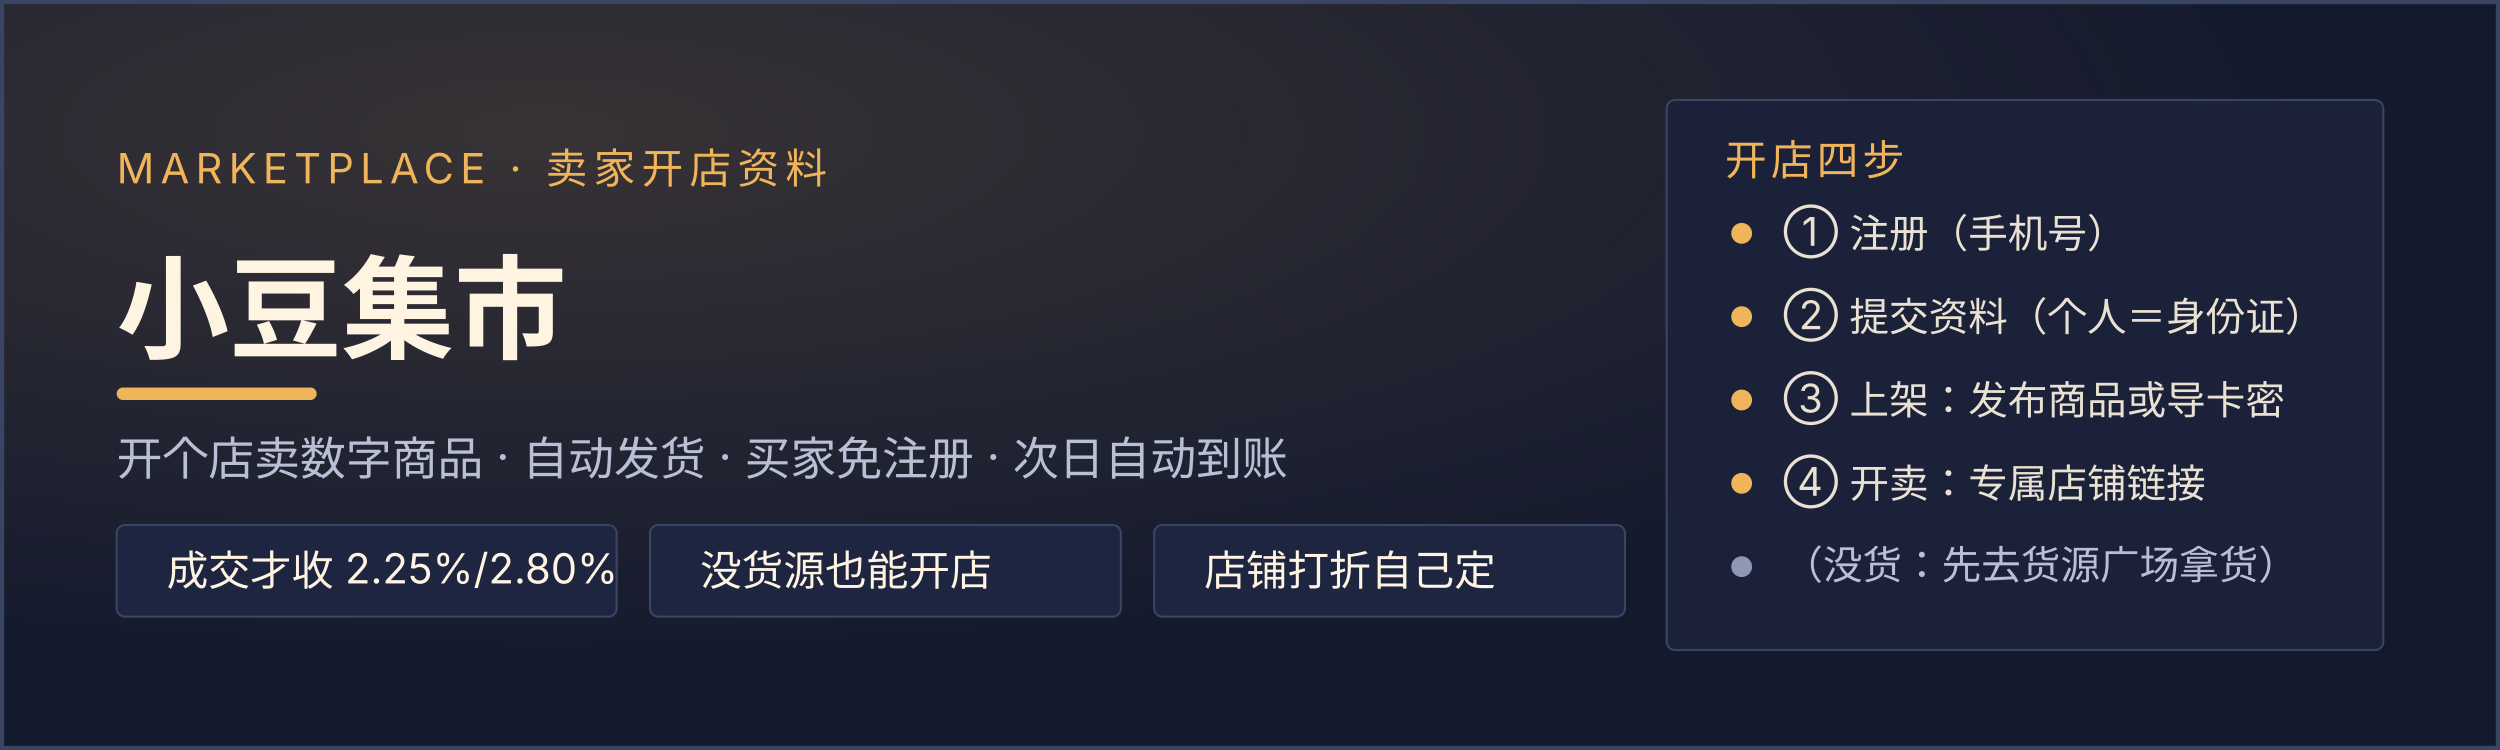
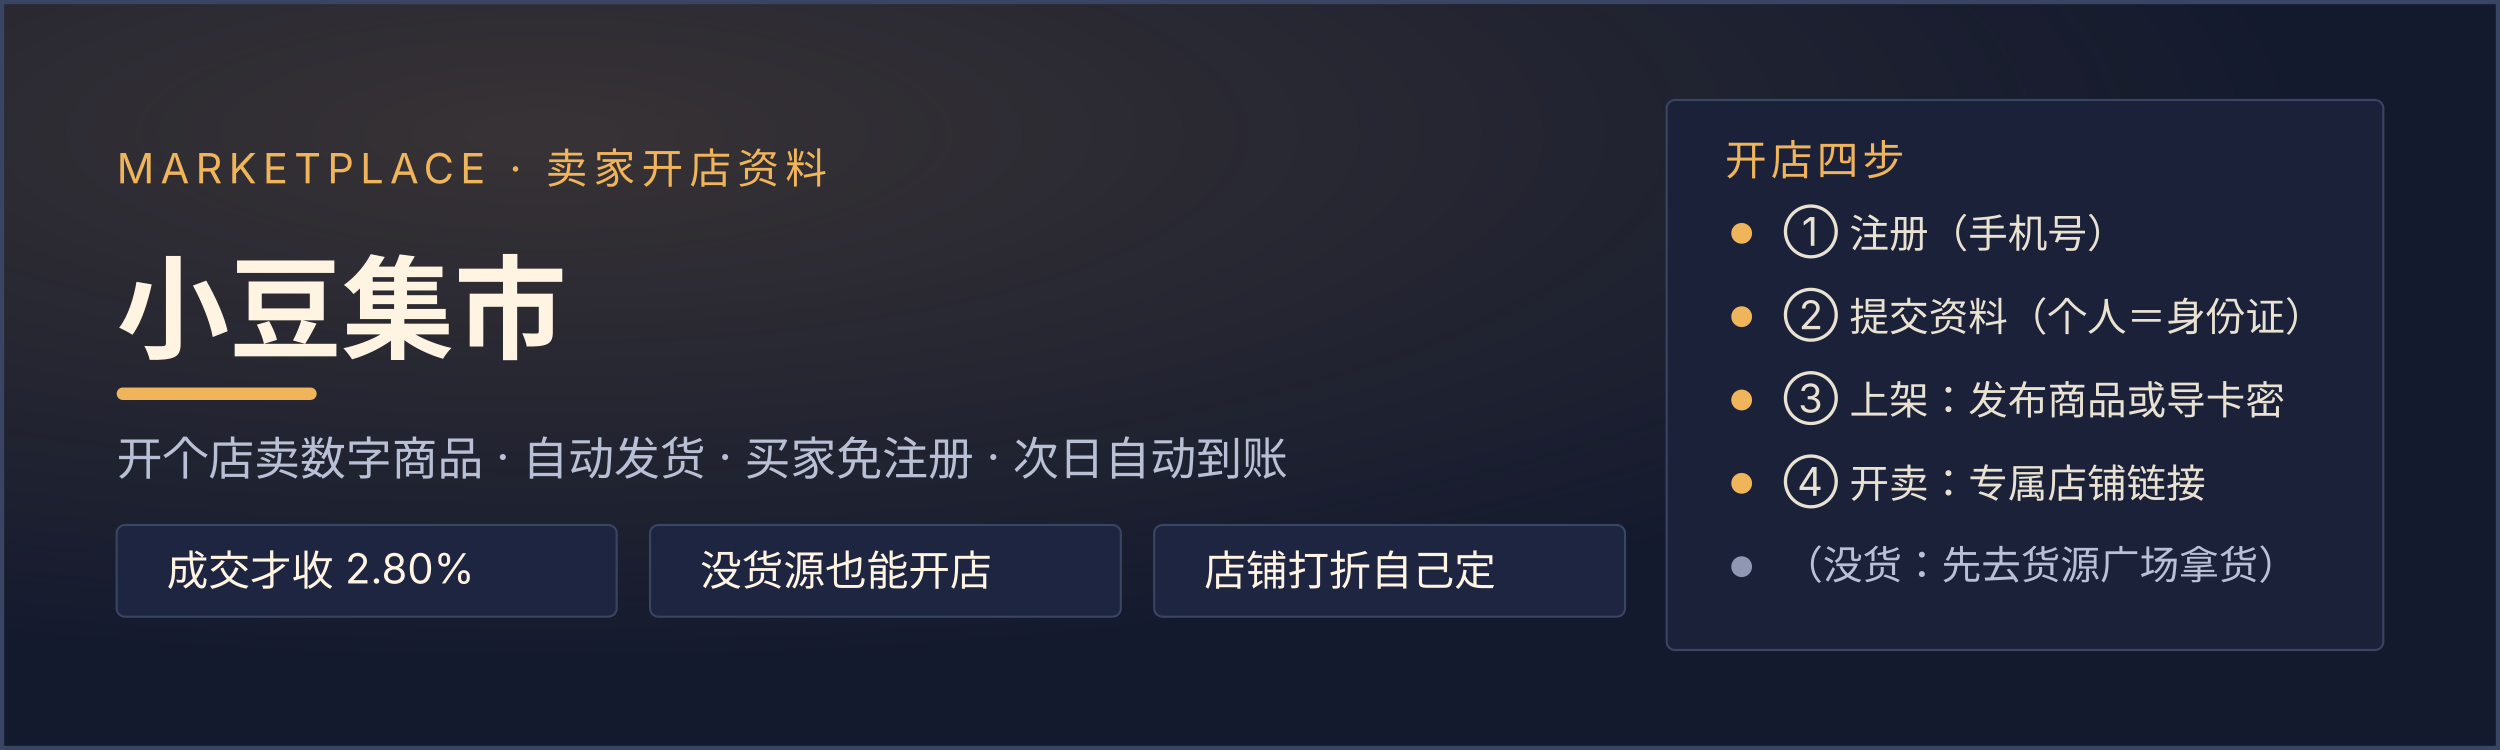
<svg xmlns="http://www.w3.org/2000/svg" viewBox="0 0 1200 360" role="img" aria-labelledby="hero-title hero-desc">
  <defs>
    <radialGradient id="glow" cx="0.22" cy="0.18" r="0.7">
      <stop offset="0" stop-color="#F0B45A" stop-opacity="0.16" />
      <stop offset="1" stop-color="#F0B45A" stop-opacity="0" />
    </radialGradient>
  </defs>
  <rect width="1200" height="360" fill="#141A2E" />
  <rect width="1200" height="360" fill="url(#glow)" />
  <rect x="1" y="1" width="1198" height="358" fill="none" stroke="#3A4463" stroke-width="2" />
  <g font-family="-apple-system, BlinkMacSystemFont, 'Segoe UI', 'PingFang SC', 'Hiragino Sans GB', 'Microsoft YaHei', sans-serif">
    <text x="56" y="88" font-size="20" letter-spacing="3" fill="#F0B45A">MARKETPLACE · 卖家开店资料</text>
    <text x="56" y="168" font-size="54" font-weight="700" fill="#FFF4E2">小豆集市</text>
    <rect x="56" y="186" width="96" height="6" rx="3" fill="#F0B45A" />
    <text x="56" y="228" font-size="22" fill="#B9C0D6">开个店卖数字商品 · 自动发货 · 买家免注册 · 次日自动到账</text>
    <g font-size="20" fill="#FFF4E2">
      <rect x="56" y="252" width="240" height="44" rx="4" fill="#1D2540" stroke="#3A4463" />
-       <text x="80" y="281">成交才收 2.25%/2.80%</text>
+       <text x="80" y="281">成交才收 2.80%</text>
      <rect x="312" y="252" width="226" height="44" rx="4" fill="#1D2540" stroke="#3A4463" />
      <text x="336" y="281">没货源也能开店</text>
      <rect x="554" y="252" width="226" height="44" rx="4" fill="#1D2540" stroke="#3A4463" />
      <text x="578" y="281">店铺打折自己定</text>
    </g>
    <rect x="800" y="48" width="344" height="264" rx="4" fill="#1A2138" stroke="#3A4463" />
    <text x="828" y="84" font-size="20" letter-spacing="2" fill="#F0B45A">开店四步</text>
    <g font-size="19" fill="#E9E2D2">
      <circle cx="836" cy="112" r="5" fill="#F0B45A" />
      <text x="856" y="118">① 注册（手机号）</text>
      <circle cx="836" cy="152" r="5" fill="#F0B45A" />
      <text x="856" y="158">② 提交资料（个人＝身份证）</text>
      <circle cx="836" cy="192" r="5" fill="#F0B45A" />
      <text x="856" y="198">③ 上架：发布商品或导卡密</text>
      <circle cx="836" cy="232" r="5" fill="#F0B45A" />
      <text x="856" y="238">④ 开卖：专属店铺链接</text>
      <circle cx="836" cy="272" r="5" fill="#8F97B2" />
      <text x="856" y="278" fill="#B9C0D6">（没货：先去货源广场拿货）</text>
    </g>
  </g>
</svg>
